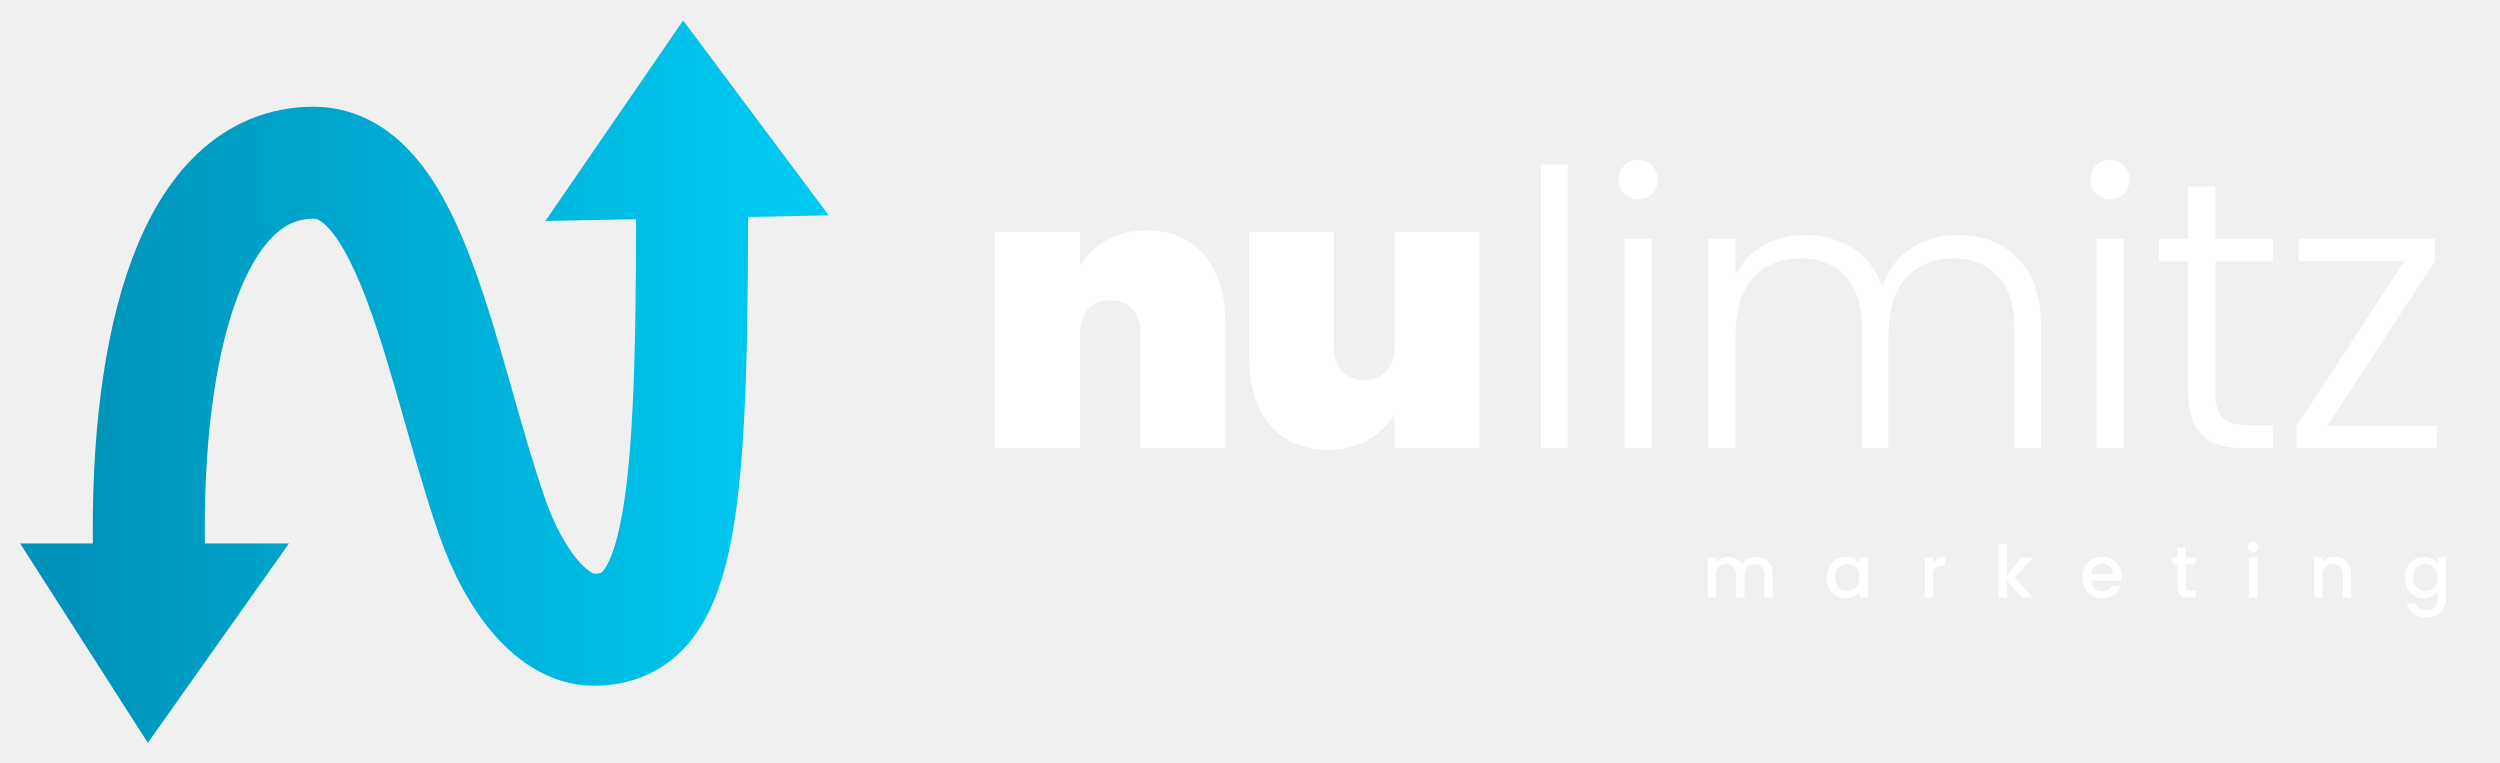
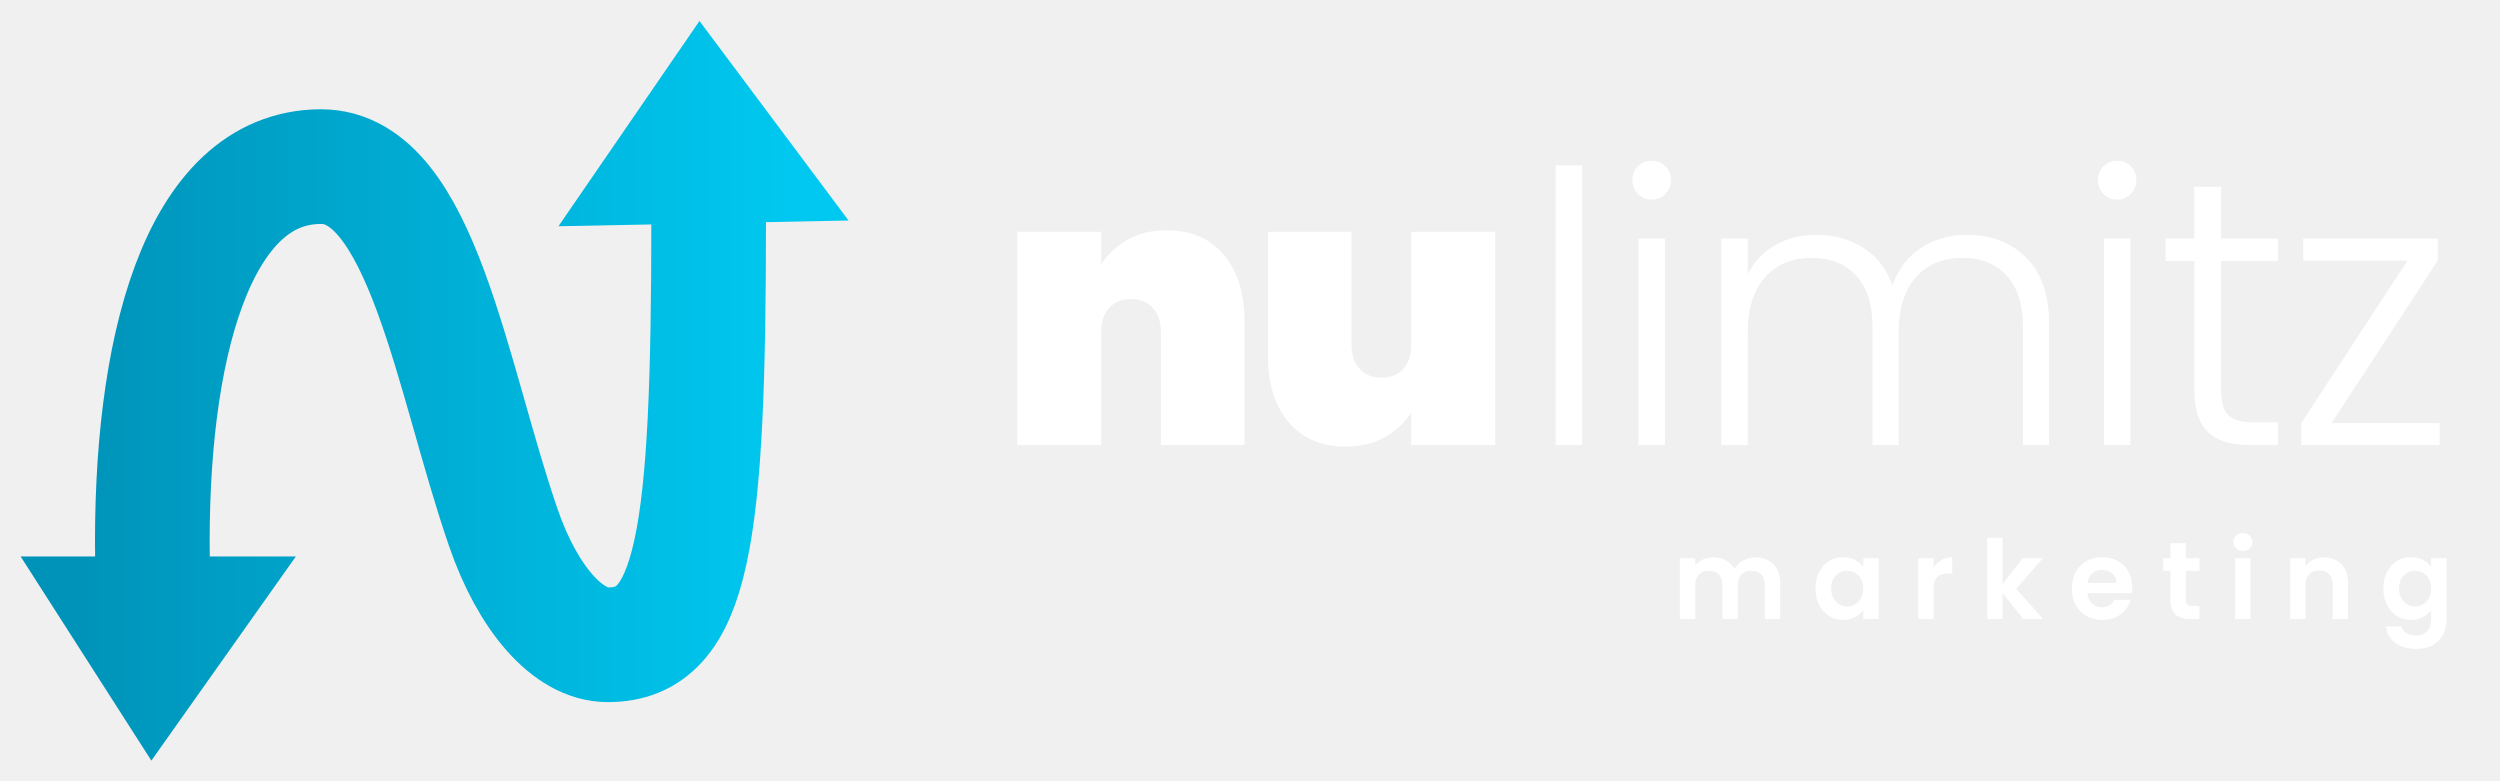
- <svg xmlns="http://www.w3.org/2000/svg" viewBox="0 0 984 300" width="984" height="300">
+ <svg xmlns="http://www.w3.org/2000/svg" viewBox="0 0 961 300" width="961" height="300">
  <svg x="0" y="0" width="335" height="300" viewBox="130 50 760 680">
    <defs>
      <linearGradient id="kgb" gradientUnits="userSpaceOnUse" x1="200" y1="0" x2="820" y2="0">
        <stop offset="0" stop-color="#0093B9" />
        <stop offset="1" stop-color="#00C8F0" />
      </linearGradient>
    </defs>
    <path d="M263 540 C260 355 302 195 410 195 C498 195 524 380 569 510 C590 571 625 612 660 612 C735 612 748 520 748 240" fill="none" stroke="url(#kgb)" stroke-width="100" />
    <path d="M148 535 L388 535 L262 713 Z M617 247 L870 242 L740 68 Z" fill="url(#kgb)" />
  </svg>
-   <svg x="369" y="33" width="614" height="234" viewBox="-20 20 814 310">
+   <svg x="369" y="33" width="592" height="234" viewBox="-20 20 814 322">
    <path fill="#ffffff" d="M130.2 144.6V210.0H86.0V150.2Q86.0 142.2 81.7 137.5Q77.4 132.8 70.2 132.8Q62.8 132.8 58.6 137.5Q54.4 142.2 54.4 150.2V210.0H10.0V97.2H54.4V114.4Q59.6 106.4 68.3 101.4Q77.0 96.4 89.0 96.4Q108.4 96.4 119.3 109.4Q130.2 122.4 130.2 144.6Z M262.8 97.2V210.0H218.4V192.8Q213.2 200.8 204.5 205.8Q195.8 210.8 183.8 210.8Q164.4 210.8 153.5 197.8Q142.6 184.8 142.6 162.6V97.2H186.8V157.0Q186.8 165.0 191.1 169.7Q195.4 174.4 202.6 174.4Q210.0 174.4 214.2 169.7Q218.4 165.0 218.4 157.0V97.2Z" />
    <path fill="#ffffff" d="M308.8 62.0V210.0H294.8V62.0Z M335.4 69.8Q335.4 65.4 338.4 62.5Q341.4 59.6 345.6 59.6Q349.8 59.6 352.8 62.5Q355.8 65.4 355.8 69.8Q355.8 74.2 352.8 77.2Q349.8 80.2 345.6 80.2Q341.4 80.2 338.4 77.2Q335.4 74.2 335.4 69.8ZM352.6 100.8V210.0H338.6V100.8Z M555.8 146.0V210.0H542.0V147.6Q542.0 129.8 533.4 120.4Q524.8 111.0 510.0 111.0Q494.6 111.0 485.4 121.2Q476.2 131.4 476.2 150.8V210.0H462.4V147.6Q462.4 129.8 453.8 120.4Q445.2 111.0 430.2 111.0Q414.8 111.0 405.6 121.2Q396.4 131.4 396.4 150.8V210.0H382.4V100.8H396.4V119.6Q401.6 109.4 411.2 104.1Q420.8 98.8 432.6 98.8Q446.8 98.8 457.5 105.6Q468.2 112.4 473 125.6Q477.4 112.6 488.1 105.7Q498.8 98.8 512.4 98.8Q531.6 98.8 543.7 110.9Q555.8 123.0 555.8 146.0Z M581.6 69.8Q581.6 65.4 584.6 62.5Q587.6 59.6 591.8 59.6Q596 59.6 599 62.5Q602 65.4 602 69.8Q602 74.2 599 77.2Q596 80.2 591.8 80.2Q587.6 80.2 584.6 77.2Q581.6 74.2 581.6 69.8ZM598.8 100.8V210.0H584.8V100.8Z M646.8 112.6V180.4Q646.8 190.4 650.6 194.2Q654.4 198.0 664.0 198.0H676.8V210.0H661.8Q647.0 210.0 639.8 203.1Q632.6 196.2 632.6 180.4V112.6H617.4V100.8H632.6V73.4H646.8V100.8H676.8V112.6Z M705.2 198.4H762.4V210.0H689.2V198.4L745.4 112.4H690.2V100.8H761.4V112.4Z" />
-     <path fill="#ffffff" d="M415.892 275.65V288.0H411.598V276.296Q411.598 273.484 410.192 271.983Q408.786 270.482 406.354 270.482Q403.922 270.482 402.497 271.983Q401.072 273.484 401.072 276.296V288.0H396.778V276.296Q396.778 273.484 395.372 271.983Q393.966 270.482 391.534 270.482Q389.102 270.482 387.677 271.983Q386.252 273.484 386.252 276.296V288.0H381.92V267.062H386.252V269.456Q387.316 268.164 388.95 267.442Q390.584 266.72 392.446 266.72Q394.954 266.72 396.93 267.784Q398.906 268.848 399.97 270.862Q400.92 268.962 402.934 267.841Q404.948 266.72 407.266 266.72Q409.736 266.72 411.693 267.746Q413.65 268.772 414.771 270.786Q415.892 272.8 415.892 275.65Z M453.838 266.72Q456.308 266.72 458.151 267.689Q459.994 268.658 461.096 270.102V267.062H465.466V288.0H461.096V284.884Q459.994 286.366 458.094 287.354Q456.194 288.342 453.762 288.342Q451.064 288.342 448.822 286.955Q446.58 285.568 445.269 283.079Q443.958 280.59 443.958 277.436Q443.958 274.282 445.269 271.85Q446.58 269.418 448.841 268.069Q451.102 266.72 453.838 266.72ZM454.75 270.482Q453.078 270.482 451.634 271.299Q450.19 272.116 449.297 273.693Q448.404 275.27 448.404 277.436Q448.404 279.602 449.297 281.236Q450.19 282.87 451.653 283.725Q453.116 284.58 454.75 284.58Q456.422 284.58 457.866 283.744Q459.31 282.908 460.203 281.293Q461.096 279.678 461.096 277.512Q461.096 275.346 460.203 273.75Q459.31 272.154 457.866 271.318Q456.422 270.482 454.75 270.482Z M505.768 266.72V271.204H504.666Q502.12 271.204 500.809 272.496Q499.498 273.788 499.498 276.98V288.0H495.166V267.062H499.498V270.102Q500.448 268.506 502.025 267.613Q503.602 266.72 505.768 266.72Z M542.042 277.55 551.694 288.0H545.842L538.09 278.994V288.0H533.758V259.88H538.09V276.22L545.69 267.062H551.694Z M597.848 279.146H581.85Q582.04 281.654 583.712 283.174Q585.384 284.694 587.816 284.694Q591.312 284.694 592.756 281.768H597.43Q596.48 284.656 593.991 286.499Q591.502 288.342 587.816 288.342Q584.814 288.342 582.439 286.993Q580.064 285.644 578.715 283.193Q577.366 280.742 577.366 277.512Q577.366 274.282 578.677 271.831Q579.988 269.38 582.363 268.05Q584.738 266.72 587.816 266.72Q590.78 266.72 593.098 268.012Q595.416 269.304 596.708 271.641Q598 273.978 598 277.018Q598 278.196 597.848 279.146ZM593.478 275.65Q593.44 273.256 591.768 271.812Q590.096 270.368 587.626 270.368Q585.384 270.368 583.788 271.793Q582.192 273.218 581.888 275.65Z M631.31 270.596V282.186Q631.31 283.364 631.861 283.877Q632.412 284.39 633.742 284.39H636.402V288.0H632.982Q630.056 288.0 628.498 286.632Q626.94 285.264 626.94 282.186V270.596H624.47V267.062H626.94V261.856H631.31V267.062H636.402V270.596Z M663.822 261.514Q663.822 260.336 664.62 259.538Q665.418 258.74 666.596 258.74Q667.736 258.74 668.534 259.538Q669.332 260.336 669.332 261.514Q669.332 262.692 668.534 263.49Q667.736 264.288 666.596 264.288Q665.418 264.288 664.62 263.49Q663.822 262.692 663.822 261.514ZM668.724 267.062V288.0H664.392V267.062Z M717.576 275.65V288.0H713.282V276.296Q713.282 273.484 711.876 271.983Q710.47 270.482 708.038 270.482Q705.606 270.482 704.181 271.983Q702.756 273.484 702.756 276.296V288.0H698.424V267.062H702.756V269.456Q703.82 268.164 705.473 267.442Q707.126 266.72 708.988 266.72Q711.458 266.72 713.415 267.746Q715.372 268.772 716.474 270.786Q717.576 272.8 717.576 275.65Z M762.78 270.102V267.062H767.15V288.342Q767.15 291.23 765.934 293.491Q764.718 295.752 762.419 297.044Q760.12 298.336 756.928 298.336Q752.672 298.336 749.86 296.341Q747.048 294.346 746.668 290.926H750.962Q751.456 292.56 753.071 293.567Q754.686 294.574 756.928 294.574Q759.55 294.574 761.165 292.978Q762.78 291.382 762.78 288.342V284.846Q761.678 286.328 759.797 287.335Q757.916 288.342 755.522 288.342Q752.786 288.342 750.525 286.955Q748.264 285.568 746.953 283.079Q745.642 280.59 745.642 277.436Q745.642 274.282 746.953 271.85Q748.264 269.418 750.525 268.069Q752.786 266.72 755.522 266.72Q757.954 266.72 759.835 267.689Q761.716 268.658 762.78 270.102ZM756.434 270.482Q754.762 270.482 753.318 271.299Q751.874 272.116 750.981 273.693Q750.088 275.27 750.088 277.436Q750.088 279.602 750.981 281.236Q751.874 282.87 753.337 283.725Q754.8 284.58 756.434 284.58Q758.106 284.58 759.55 283.744Q760.994 282.908 761.887 281.293Q762.78 279.678 762.78 277.512Q762.78 275.346 761.887 273.75Q760.994 272.154 759.55 271.318Q758.106 270.482 756.434 270.482Z" />
+     <path fill="#ffffff" d="M413.584 283.15V302.0H405.464V284.252Q405.464 280.482 403.55 278.481Q401.636 276.48 398.33 276.48Q395.024 276.48 393.081 278.481Q391.138 280.482 391.138 284.252V302.0H383.018V284.252Q383.018 280.482 381.104 278.481Q379.19 276.48 375.884 276.48Q372.52 276.48 370.577 278.481Q368.634 280.482 368.634 284.252V302.0H360.514V269.868H368.634V273.754Q370.2 271.724 372.665 270.564Q375.13 269.404 378.088 269.404Q381.858 269.404 384.816 270.999Q387.774 272.594 389.398 275.552Q390.964 272.768 393.951 271.086Q396.938 269.404 400.418 269.404Q406.334 269.404 409.959 273.029Q413.584 276.654 413.584 283.15Z M446.884 269.346Q450.48 269.346 453.177 270.796Q455.874 272.246 457.498 274.45V269.868H465.676V302.0H457.498V297.302Q455.932 299.564 453.177 301.043Q450.422 302.522 446.826 302.522Q442.766 302.522 439.431 300.434Q436.096 298.346 434.153 294.547Q432.21 290.748 432.21 285.818Q432.21 280.946 434.153 277.176Q436.096 273.406 439.431 271.376Q442.766 269.346 446.884 269.346ZM448.972 276.48Q446.71 276.48 444.796 277.582Q442.882 278.684 441.693 280.801Q440.504 282.918 440.504 285.818Q440.504 288.718 441.693 290.893Q442.882 293.068 444.825 294.228Q446.768 295.388 448.972 295.388Q451.234 295.388 453.206 294.257Q455.178 293.126 456.338 291.009Q457.498 288.892 457.498 285.934Q457.498 282.976 456.338 280.859Q455.178 278.742 453.206 277.611Q451.234 276.48 448.972 276.48Z M504.602 269.404V277.93H502.456Q498.628 277.93 496.685 279.728Q494.742 281.526 494.742 285.992V302.0H486.622V269.868H494.742V274.856Q496.308 272.304 498.831 270.854Q501.354 269.404 504.602 269.404Z M542.078 302.0 531.174 288.312V302.0H523.054V259.08H531.174V283.498L541.962 269.868H552.518L538.366 285.992L552.634 302.0Z M599.564 288.37H576.074Q576.364 291.85 578.51 293.822Q580.656 295.794 583.788 295.794Q588.312 295.794 590.226 291.908H598.984Q597.592 296.548 593.648 299.535Q589.704 302.522 583.962 302.522Q579.322 302.522 575.639 300.463Q571.956 298.404 569.897 294.634Q567.838 290.864 567.838 285.934Q567.838 280.946 569.868 277.176Q571.898 273.406 575.552 271.376Q579.206 269.346 583.962 269.346Q588.544 269.346 592.169 271.318Q595.794 273.29 597.795 276.915Q599.796 280.54 599.796 285.238Q599.796 286.978 599.564 288.37ZM591.386 282.918Q591.328 279.786 589.124 277.901Q586.92 276.016 583.73 276.016Q580.714 276.016 578.655 277.843Q576.596 279.67 576.132 282.918Z M628.166 276.538V292.082Q628.166 293.706 628.949 294.431Q629.732 295.156 631.588 295.156H635.358V302.0H630.254Q619.988 302.0 619.988 292.024V276.538H616.16V269.868H619.988V261.922H628.166V269.868H635.358V276.538Z M653.346 261.284Q653.346 259.254 654.767 257.891Q656.188 256.528 658.334 256.528Q660.48 256.528 661.901 257.891Q663.322 259.254 663.322 261.284Q663.322 263.314 661.901 264.677Q660.48 266.04 658.334 266.04Q656.188 266.04 654.767 264.677Q653.346 263.314 653.346 261.284ZM662.336 269.868V302.0H654.216V269.868Z M713.964 283.15V302.0H705.844V284.252Q705.844 280.424 703.93 278.365Q702.016 276.306 698.71 276.306Q695.346 276.306 693.403 278.365Q691.46 280.424 691.46 284.252V302.0H683.34V269.868H691.46V273.87Q693.084 271.782 695.607 270.593Q698.13 269.404 701.146 269.404Q706.888 269.404 710.426 273.029Q713.964 276.654 713.964 283.15Z M757.878 274.45V269.868H766.056V302.232Q766.056 306.698 764.258 310.207Q762.46 313.716 758.864 315.775Q755.268 317.834 750.164 317.834Q743.32 317.834 738.941 314.644Q734.562 311.454 733.982 305.944H742.044Q742.682 308.148 744.799 309.453Q746.916 310.758 749.932 310.758Q753.47 310.758 755.674 308.641Q757.878 306.524 757.878 302.232V297.244Q756.312 299.506 753.557 301.014Q750.802 302.522 747.264 302.522Q743.204 302.522 739.84 300.434Q736.476 298.346 734.533 294.547Q732.59 290.748 732.59 285.818Q732.59 280.946 734.533 277.176Q736.476 273.406 739.811 271.376Q743.146 269.346 747.264 269.346Q750.86 269.346 753.586 270.767Q756.312 272.188 757.878 274.45ZM749.352 276.48Q747.09 276.48 745.176 277.582Q743.262 278.684 742.073 280.801Q740.884 282.918 740.884 285.818Q740.884 288.718 742.073 290.893Q743.262 293.068 745.205 294.228Q747.148 295.388 749.352 295.388Q751.614 295.388 753.586 294.257Q755.558 293.126 756.718 291.009Q757.878 288.892 757.878 285.934Q757.878 282.976 756.718 280.859Q755.558 278.742 753.586 277.611Q751.614 276.48 749.352 276.48Z" />
  </svg>
</svg>
